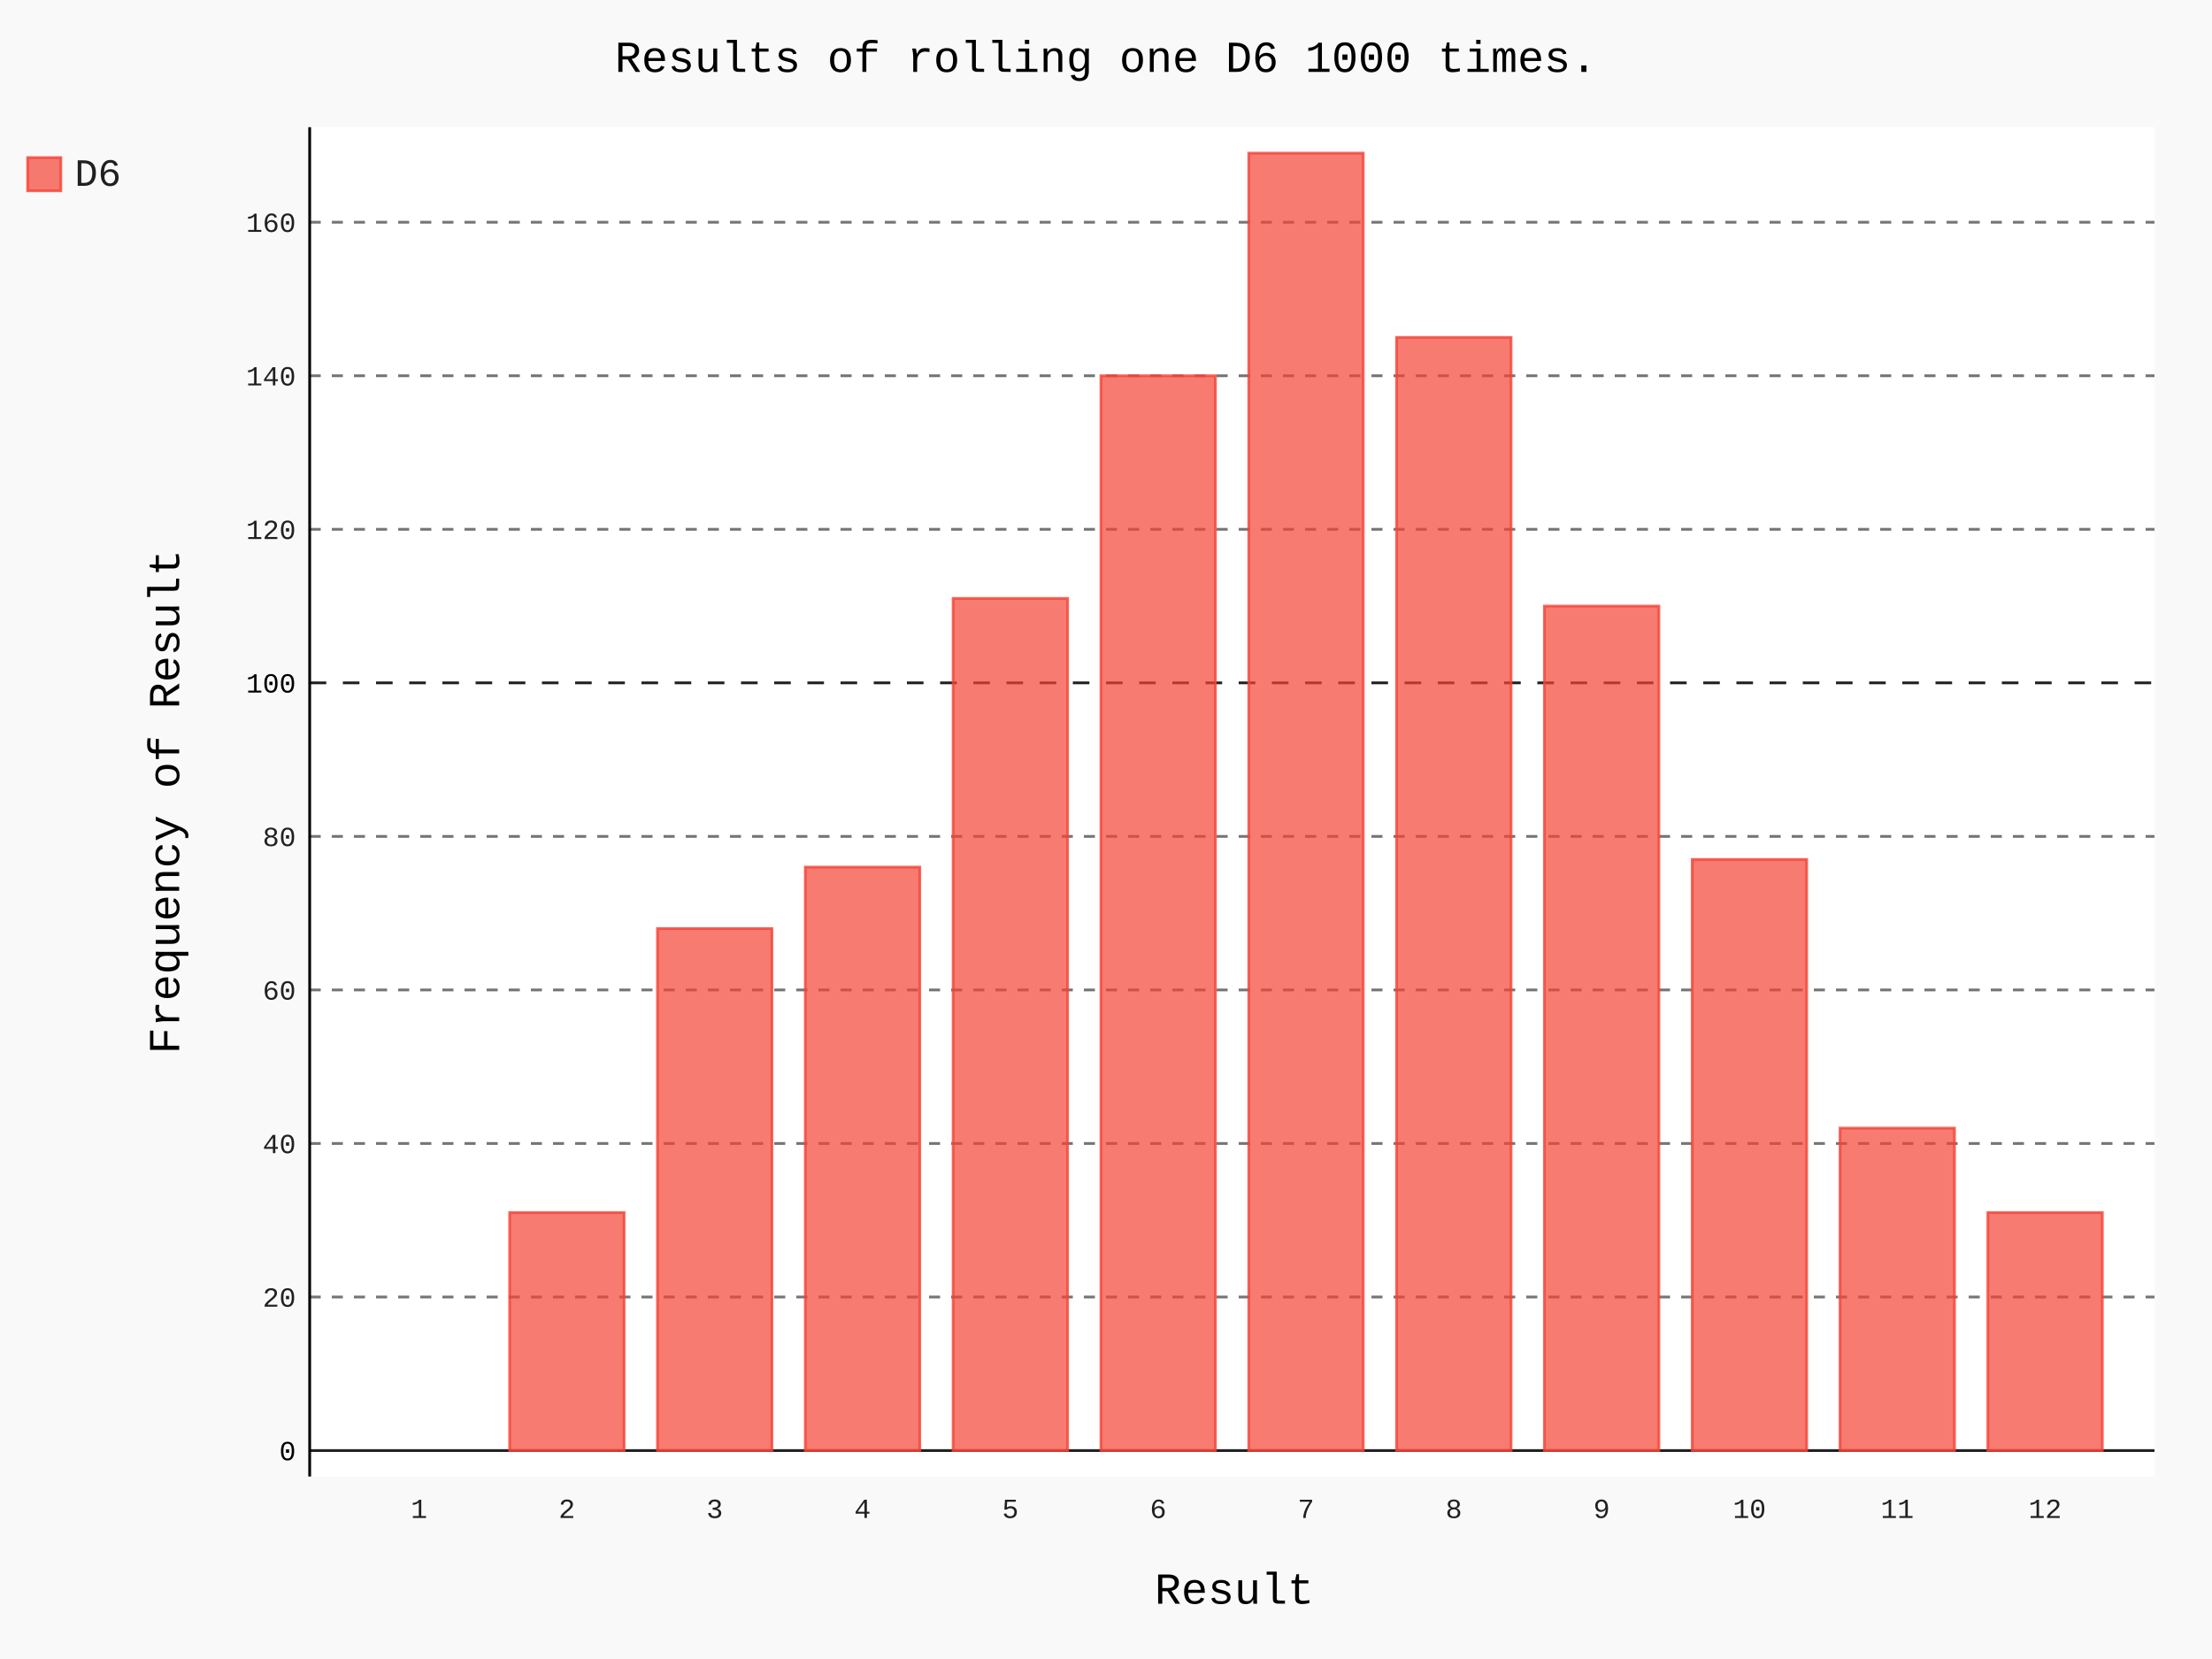
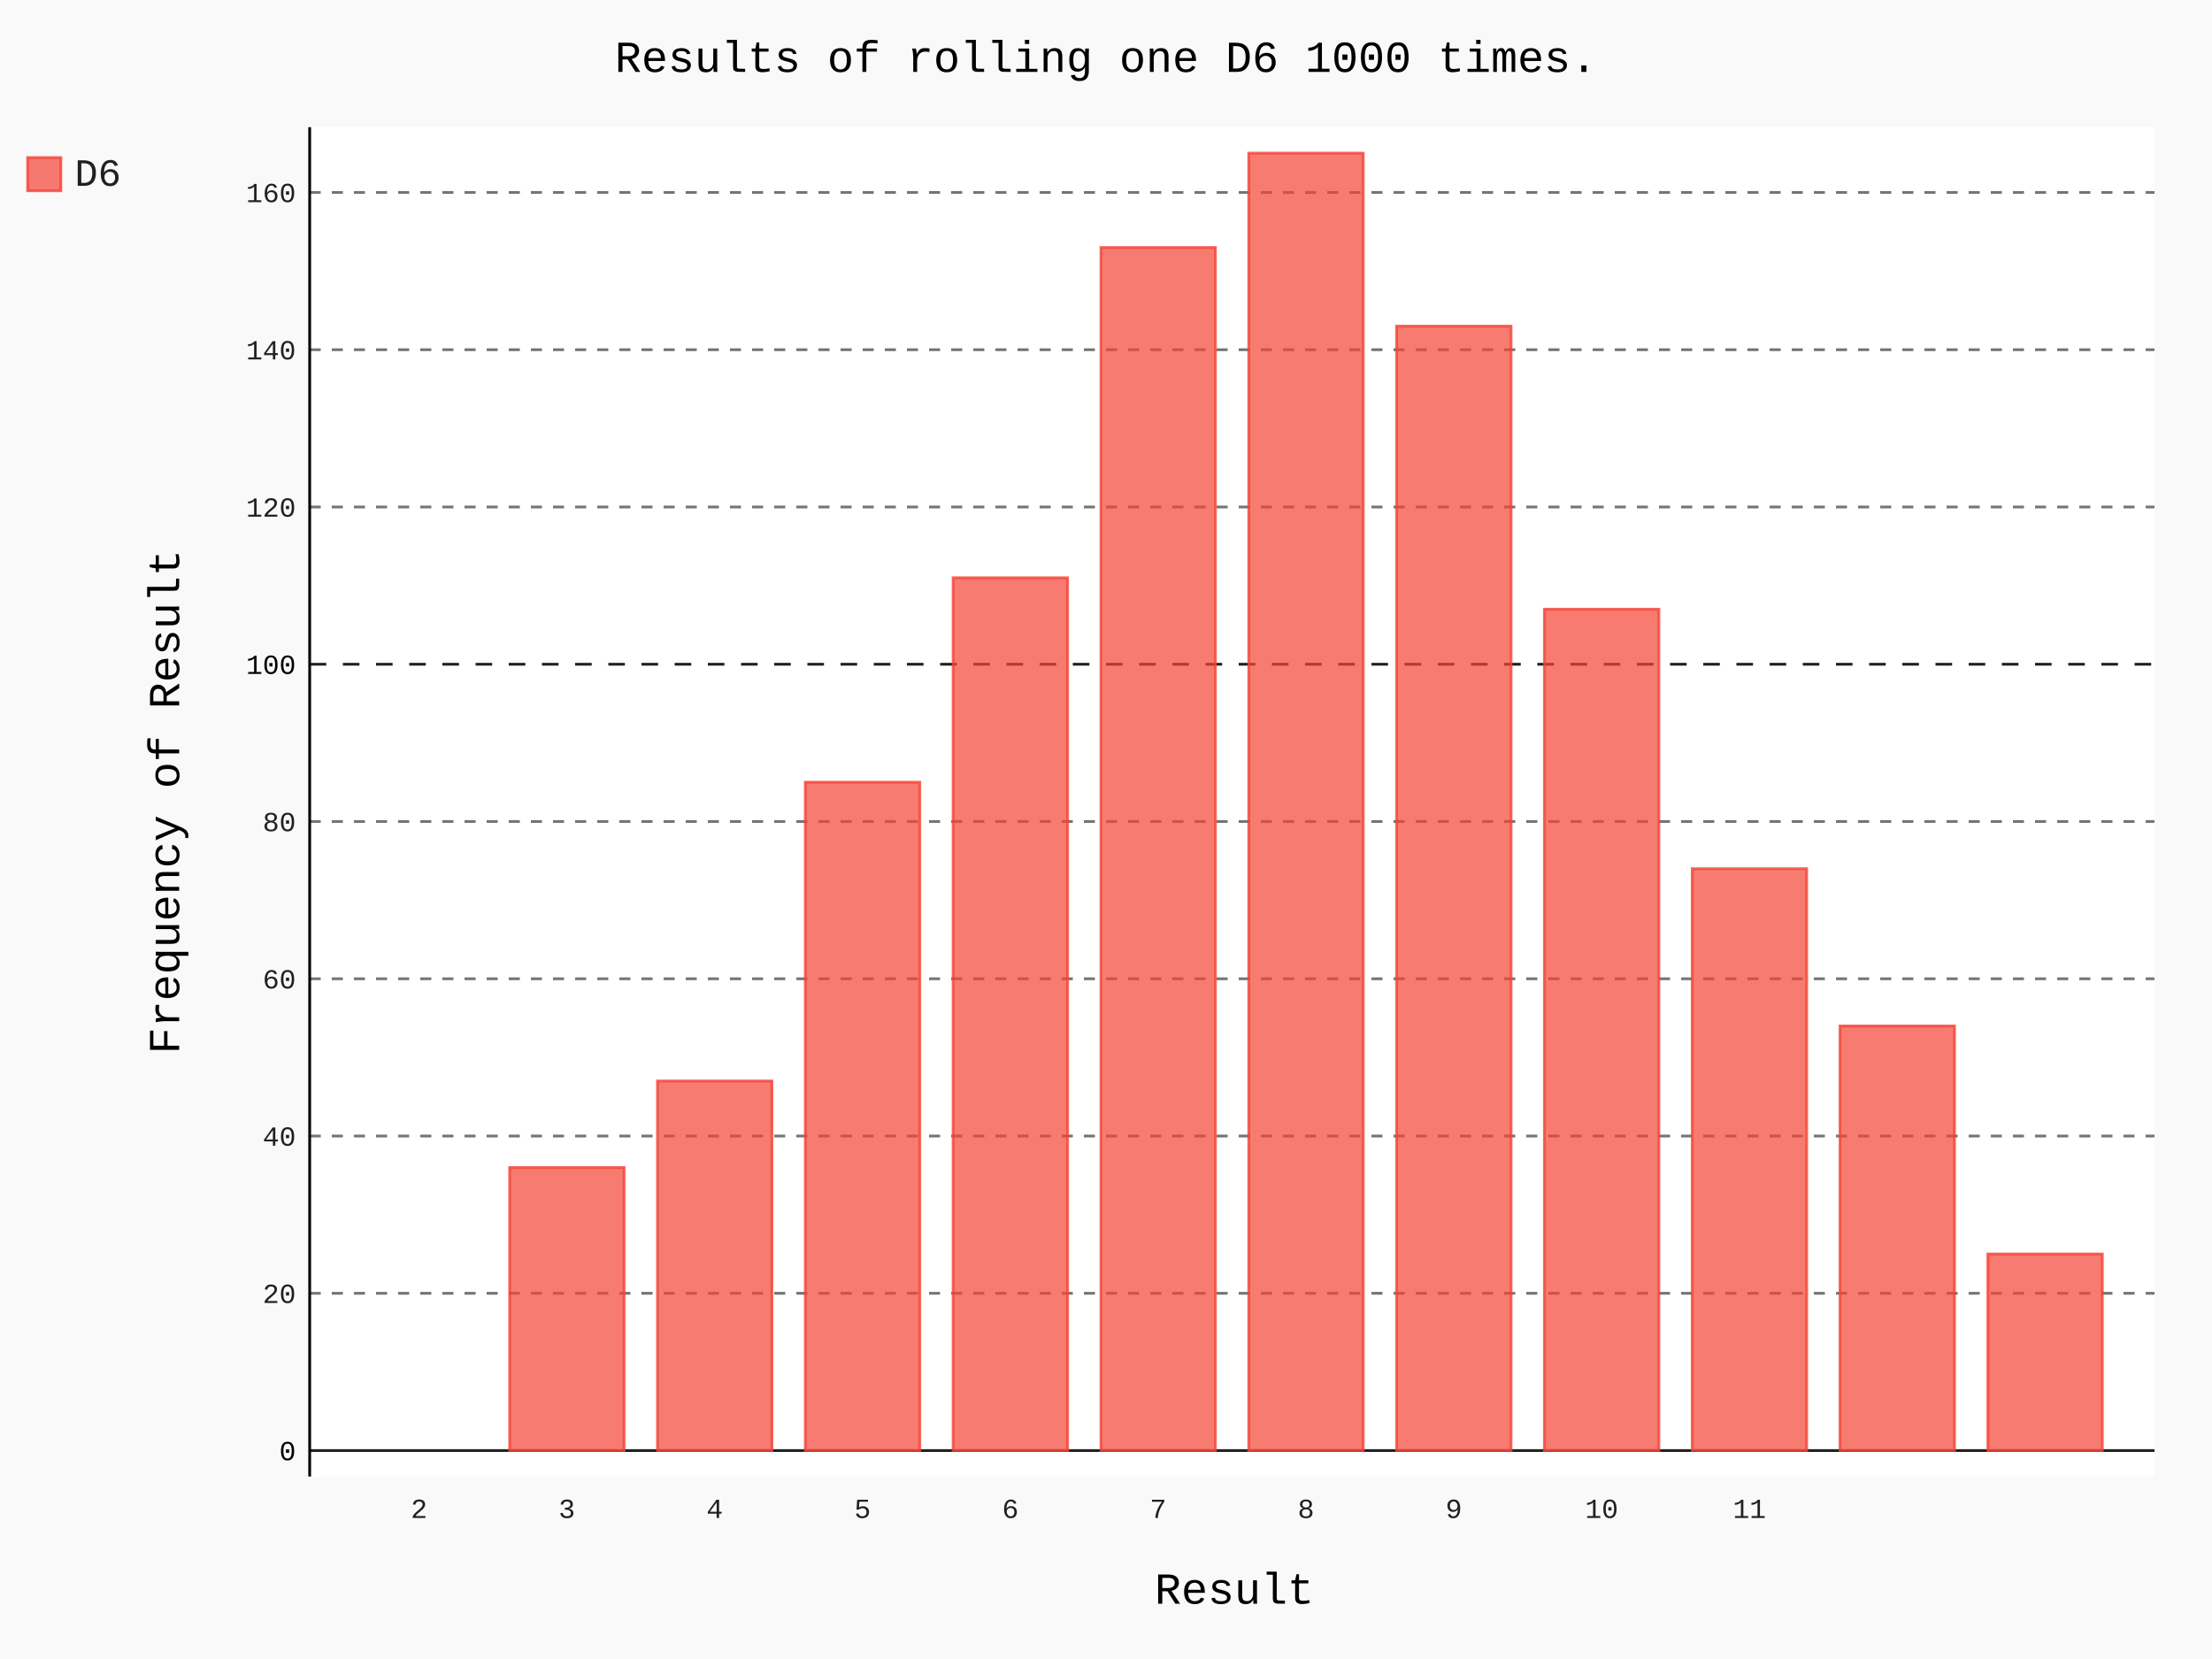
- <svg xmlns="http://www.w3.org/2000/svg" class="pygal-chart" id="chart-75f8e0b8-0b01-461f-a2c7-f52fd65678a4" viewBox="0 0 800 600">
+ <svg xmlns="http://www.w3.org/2000/svg" class="pygal-chart" id="chart-9d8d238e-81a9-4acb-b7b3-eecb9cf6887a" viewBox="0 0 800 600">
  <defs>
-     <style type="text/css">#chart-75f8e0b8-0b01-461f-a2c7-f52fd65678a4{-webkit-user-select:none;-webkit-font-smoothing:antialiased;font-family:Consolas,"Liberation Mono",Menlo,Courier,monospace}#chart-75f8e0b8-0b01-461f-a2c7-f52fd65678a4 .title{font-family:Consolas,"Liberation Mono",Menlo,Courier,monospace;font-size:16px}#chart-75f8e0b8-0b01-461f-a2c7-f52fd65678a4 .legends .legend text{font-family:Consolas,"Liberation Mono",Menlo,Courier,monospace;font-size:14px}#chart-75f8e0b8-0b01-461f-a2c7-f52fd65678a4 .axis text{font-family:Consolas,"Liberation Mono",Menlo,Courier,monospace;font-size:10px}#chart-75f8e0b8-0b01-461f-a2c7-f52fd65678a4 .axis text.major{font-family:Consolas,"Liberation Mono",Menlo,Courier,monospace;font-size:10px}#chart-75f8e0b8-0b01-461f-a2c7-f52fd65678a4 .text-overlay text.value{font-family:Consolas,"Liberation Mono",Menlo,Courier,monospace;font-size:16px}#chart-75f8e0b8-0b01-461f-a2c7-f52fd65678a4 .text-overlay text.label{font-family:Consolas,"Liberation Mono",Menlo,Courier,monospace;font-size:10px}#chart-75f8e0b8-0b01-461f-a2c7-f52fd65678a4 .tooltip{font-family:Consolas,"Liberation Mono",Menlo,Courier,monospace;font-size:14px}#chart-75f8e0b8-0b01-461f-a2c7-f52fd65678a4 text.no_data{font-family:Consolas,"Liberation Mono",Menlo,Courier,monospace;font-size:64px}
- #chart-75f8e0b8-0b01-461f-a2c7-f52fd65678a4{background-color:rgba(249,249,249,1)}#chart-75f8e0b8-0b01-461f-a2c7-f52fd65678a4 path,#chart-75f8e0b8-0b01-461f-a2c7-f52fd65678a4 line,#chart-75f8e0b8-0b01-461f-a2c7-f52fd65678a4 rect,#chart-75f8e0b8-0b01-461f-a2c7-f52fd65678a4 circle{-webkit-transition:150ms;-moz-transition:150ms;transition:150ms}#chart-75f8e0b8-0b01-461f-a2c7-f52fd65678a4 .graph &gt; .background{fill:rgba(249,249,249,1)}#chart-75f8e0b8-0b01-461f-a2c7-f52fd65678a4 .plot &gt; .background{fill:rgba(255,255,255,1)}#chart-75f8e0b8-0b01-461f-a2c7-f52fd65678a4 .graph{fill:rgba(0,0,0,.87)}#chart-75f8e0b8-0b01-461f-a2c7-f52fd65678a4 text.no_data{fill:rgba(0,0,0,1)}#chart-75f8e0b8-0b01-461f-a2c7-f52fd65678a4 .title{fill:rgba(0,0,0,1)}#chart-75f8e0b8-0b01-461f-a2c7-f52fd65678a4 .legends .legend text{fill:rgba(0,0,0,.87)}#chart-75f8e0b8-0b01-461f-a2c7-f52fd65678a4 .legends .legend:hover text{fill:rgba(0,0,0,1)}#chart-75f8e0b8-0b01-461f-a2c7-f52fd65678a4 .axis .line{stroke:rgba(0,0,0,1)}#chart-75f8e0b8-0b01-461f-a2c7-f52fd65678a4 .axis .guide.line{stroke:rgba(0,0,0,.54)}#chart-75f8e0b8-0b01-461f-a2c7-f52fd65678a4 .axis .major.line{stroke:rgba(0,0,0,.87)}#chart-75f8e0b8-0b01-461f-a2c7-f52fd65678a4 .axis text.major{fill:rgba(0,0,0,1)}#chart-75f8e0b8-0b01-461f-a2c7-f52fd65678a4 .axis.y .guides:hover .guide.line,#chart-75f8e0b8-0b01-461f-a2c7-f52fd65678a4 .line-graph .axis.x .guides:hover .guide.line,#chart-75f8e0b8-0b01-461f-a2c7-f52fd65678a4 .stackedline-graph .axis.x .guides:hover .guide.line,#chart-75f8e0b8-0b01-461f-a2c7-f52fd65678a4 .xy-graph .axis.x .guides:hover .guide.line{stroke:rgba(0,0,0,1)}#chart-75f8e0b8-0b01-461f-a2c7-f52fd65678a4 .axis .guides:hover text{fill:rgba(0,0,0,1)}#chart-75f8e0b8-0b01-461f-a2c7-f52fd65678a4 .reactive{fill-opacity:.7;stroke-opacity:.8}#chart-75f8e0b8-0b01-461f-a2c7-f52fd65678a4 .ci{stroke:rgba(0,0,0,.87)}#chart-75f8e0b8-0b01-461f-a2c7-f52fd65678a4 .reactive.active,#chart-75f8e0b8-0b01-461f-a2c7-f52fd65678a4 .active .reactive{fill-opacity:.8;stroke-opacity:.9;stroke-width:4}#chart-75f8e0b8-0b01-461f-a2c7-f52fd65678a4 .ci .reactive.active{stroke-width:1.5}#chart-75f8e0b8-0b01-461f-a2c7-f52fd65678a4 .series text{fill:rgba(0,0,0,1)}#chart-75f8e0b8-0b01-461f-a2c7-f52fd65678a4 .tooltip rect{fill:rgba(255,255,255,1);stroke:rgba(0,0,0,1);-webkit-transition:opacity 150ms;-moz-transition:opacity 150ms;transition:opacity 150ms}#chart-75f8e0b8-0b01-461f-a2c7-f52fd65678a4 .tooltip .label{fill:rgba(0,0,0,.87)}#chart-75f8e0b8-0b01-461f-a2c7-f52fd65678a4 .tooltip .label{fill:rgba(0,0,0,.87)}#chart-75f8e0b8-0b01-461f-a2c7-f52fd65678a4 .tooltip .legend{font-size:.8em;fill:rgba(0,0,0,.54)}#chart-75f8e0b8-0b01-461f-a2c7-f52fd65678a4 .tooltip .x_label{font-size:.6em;fill:rgba(0,0,0,1)}#chart-75f8e0b8-0b01-461f-a2c7-f52fd65678a4 .tooltip .xlink{font-size:.5em;text-decoration:underline}#chart-75f8e0b8-0b01-461f-a2c7-f52fd65678a4 .tooltip .value{font-size:1.5em}#chart-75f8e0b8-0b01-461f-a2c7-f52fd65678a4 .bound{font-size:.5em}#chart-75f8e0b8-0b01-461f-a2c7-f52fd65678a4 .max-value{font-size:.75em;fill:rgba(0,0,0,.54)}#chart-75f8e0b8-0b01-461f-a2c7-f52fd65678a4 .map-element{fill:rgba(255,255,255,1);stroke:rgba(0,0,0,.54) !important}#chart-75f8e0b8-0b01-461f-a2c7-f52fd65678a4 .map-element .reactive{fill-opacity:inherit;stroke-opacity:inherit}#chart-75f8e0b8-0b01-461f-a2c7-f52fd65678a4 .color-0,#chart-75f8e0b8-0b01-461f-a2c7-f52fd65678a4 .color-0 a:visited{stroke:#F44336;fill:#F44336}#chart-75f8e0b8-0b01-461f-a2c7-f52fd65678a4 .text-overlay .color-0 text{fill:black}
- #chart-75f8e0b8-0b01-461f-a2c7-f52fd65678a4 text.no_data{text-anchor:middle}#chart-75f8e0b8-0b01-461f-a2c7-f52fd65678a4 .guide.line{fill:none}#chart-75f8e0b8-0b01-461f-a2c7-f52fd65678a4 .centered{text-anchor:middle}#chart-75f8e0b8-0b01-461f-a2c7-f52fd65678a4 .title{text-anchor:middle}#chart-75f8e0b8-0b01-461f-a2c7-f52fd65678a4 .legends .legend text{fill-opacity:1}#chart-75f8e0b8-0b01-461f-a2c7-f52fd65678a4 .axis.x text{text-anchor:middle}#chart-75f8e0b8-0b01-461f-a2c7-f52fd65678a4 .axis.x:not(.web) text[transform]{text-anchor:start}#chart-75f8e0b8-0b01-461f-a2c7-f52fd65678a4 .axis.x:not(.web) text[transform].backwards{text-anchor:end}#chart-75f8e0b8-0b01-461f-a2c7-f52fd65678a4 .axis.y text{text-anchor:end}#chart-75f8e0b8-0b01-461f-a2c7-f52fd65678a4 .axis.y text[transform].backwards{text-anchor:start}#chart-75f8e0b8-0b01-461f-a2c7-f52fd65678a4 .axis.y2 text{text-anchor:start}#chart-75f8e0b8-0b01-461f-a2c7-f52fd65678a4 .axis.y2 text[transform].backwards{text-anchor:end}#chart-75f8e0b8-0b01-461f-a2c7-f52fd65678a4 .axis .guide.line{stroke-dasharray:4,4}#chart-75f8e0b8-0b01-461f-a2c7-f52fd65678a4 .axis .major.guide.line{stroke-dasharray:6,6}#chart-75f8e0b8-0b01-461f-a2c7-f52fd65678a4 .horizontal .axis.y .guide.line,#chart-75f8e0b8-0b01-461f-a2c7-f52fd65678a4 .horizontal .axis.y2 .guide.line,#chart-75f8e0b8-0b01-461f-a2c7-f52fd65678a4 .vertical .axis.x .guide.line{opacity:0}#chart-75f8e0b8-0b01-461f-a2c7-f52fd65678a4 .horizontal .axis.always_show .guide.line,#chart-75f8e0b8-0b01-461f-a2c7-f52fd65678a4 .vertical .axis.always_show .guide.line{opacity:1 !important}#chart-75f8e0b8-0b01-461f-a2c7-f52fd65678a4 .axis.y .guides:hover .guide.line,#chart-75f8e0b8-0b01-461f-a2c7-f52fd65678a4 .axis.y2 .guides:hover .guide.line,#chart-75f8e0b8-0b01-461f-a2c7-f52fd65678a4 .axis.x .guides:hover .guide.line{opacity:1}#chart-75f8e0b8-0b01-461f-a2c7-f52fd65678a4 .axis .guides:hover text{opacity:1}#chart-75f8e0b8-0b01-461f-a2c7-f52fd65678a4 .nofill{fill:none}#chart-75f8e0b8-0b01-461f-a2c7-f52fd65678a4 .subtle-fill{fill-opacity:.2}#chart-75f8e0b8-0b01-461f-a2c7-f52fd65678a4 .dot{stroke-width:1px;fill-opacity:1}#chart-75f8e0b8-0b01-461f-a2c7-f52fd65678a4 .dot.active{stroke-width:5px}#chart-75f8e0b8-0b01-461f-a2c7-f52fd65678a4 .dot.negative{fill:transparent}#chart-75f8e0b8-0b01-461f-a2c7-f52fd65678a4 text,#chart-75f8e0b8-0b01-461f-a2c7-f52fd65678a4 tspan{stroke:none !important}#chart-75f8e0b8-0b01-461f-a2c7-f52fd65678a4 .series text.active{opacity:1}#chart-75f8e0b8-0b01-461f-a2c7-f52fd65678a4 .tooltip rect{fill-opacity:.95;stroke-width:.5}#chart-75f8e0b8-0b01-461f-a2c7-f52fd65678a4 .tooltip text{fill-opacity:1}#chart-75f8e0b8-0b01-461f-a2c7-f52fd65678a4 .showable{visibility:hidden}#chart-75f8e0b8-0b01-461f-a2c7-f52fd65678a4 .showable.shown{visibility:visible}#chart-75f8e0b8-0b01-461f-a2c7-f52fd65678a4 .gauge-background{fill:rgba(229,229,229,1);stroke:none}#chart-75f8e0b8-0b01-461f-a2c7-f52fd65678a4 .bg-lines{stroke:rgba(249,249,249,1);stroke-width:2px}</style>
+     <style type="text/css">#chart-9d8d238e-81a9-4acb-b7b3-eecb9cf6887a{-webkit-user-select:none;-webkit-font-smoothing:antialiased;font-family:Consolas,"Liberation Mono",Menlo,Courier,monospace}#chart-9d8d238e-81a9-4acb-b7b3-eecb9cf6887a .title{font-family:Consolas,"Liberation Mono",Menlo,Courier,monospace;font-size:16px}#chart-9d8d238e-81a9-4acb-b7b3-eecb9cf6887a .legends .legend text{font-family:Consolas,"Liberation Mono",Menlo,Courier,monospace;font-size:14px}#chart-9d8d238e-81a9-4acb-b7b3-eecb9cf6887a .axis text{font-family:Consolas,"Liberation Mono",Menlo,Courier,monospace;font-size:10px}#chart-9d8d238e-81a9-4acb-b7b3-eecb9cf6887a .axis text.major{font-family:Consolas,"Liberation Mono",Menlo,Courier,monospace;font-size:10px}#chart-9d8d238e-81a9-4acb-b7b3-eecb9cf6887a .text-overlay text.value{font-family:Consolas,"Liberation Mono",Menlo,Courier,monospace;font-size:16px}#chart-9d8d238e-81a9-4acb-b7b3-eecb9cf6887a .text-overlay text.label{font-family:Consolas,"Liberation Mono",Menlo,Courier,monospace;font-size:10px}#chart-9d8d238e-81a9-4acb-b7b3-eecb9cf6887a .tooltip{font-family:Consolas,"Liberation Mono",Menlo,Courier,monospace;font-size:14px}#chart-9d8d238e-81a9-4acb-b7b3-eecb9cf6887a text.no_data{font-family:Consolas,"Liberation Mono",Menlo,Courier,monospace;font-size:64px}
+ #chart-9d8d238e-81a9-4acb-b7b3-eecb9cf6887a{background-color:rgba(249,249,249,1)}#chart-9d8d238e-81a9-4acb-b7b3-eecb9cf6887a path,#chart-9d8d238e-81a9-4acb-b7b3-eecb9cf6887a line,#chart-9d8d238e-81a9-4acb-b7b3-eecb9cf6887a rect,#chart-9d8d238e-81a9-4acb-b7b3-eecb9cf6887a circle{-webkit-transition:150ms;-moz-transition:150ms;transition:150ms}#chart-9d8d238e-81a9-4acb-b7b3-eecb9cf6887a .graph &gt; .background{fill:rgba(249,249,249,1)}#chart-9d8d238e-81a9-4acb-b7b3-eecb9cf6887a .plot &gt; .background{fill:rgba(255,255,255,1)}#chart-9d8d238e-81a9-4acb-b7b3-eecb9cf6887a .graph{fill:rgba(0,0,0,.87)}#chart-9d8d238e-81a9-4acb-b7b3-eecb9cf6887a text.no_data{fill:rgba(0,0,0,1)}#chart-9d8d238e-81a9-4acb-b7b3-eecb9cf6887a .title{fill:rgba(0,0,0,1)}#chart-9d8d238e-81a9-4acb-b7b3-eecb9cf6887a .legends .legend text{fill:rgba(0,0,0,.87)}#chart-9d8d238e-81a9-4acb-b7b3-eecb9cf6887a .legends .legend:hover text{fill:rgba(0,0,0,1)}#chart-9d8d238e-81a9-4acb-b7b3-eecb9cf6887a .axis .line{stroke:rgba(0,0,0,1)}#chart-9d8d238e-81a9-4acb-b7b3-eecb9cf6887a .axis .guide.line{stroke:rgba(0,0,0,.54)}#chart-9d8d238e-81a9-4acb-b7b3-eecb9cf6887a .axis .major.line{stroke:rgba(0,0,0,.87)}#chart-9d8d238e-81a9-4acb-b7b3-eecb9cf6887a .axis text.major{fill:rgba(0,0,0,1)}#chart-9d8d238e-81a9-4acb-b7b3-eecb9cf6887a .axis.y .guides:hover .guide.line,#chart-9d8d238e-81a9-4acb-b7b3-eecb9cf6887a .line-graph .axis.x .guides:hover .guide.line,#chart-9d8d238e-81a9-4acb-b7b3-eecb9cf6887a .stackedline-graph .axis.x .guides:hover .guide.line,#chart-9d8d238e-81a9-4acb-b7b3-eecb9cf6887a .xy-graph .axis.x .guides:hover .guide.line{stroke:rgba(0,0,0,1)}#chart-9d8d238e-81a9-4acb-b7b3-eecb9cf6887a .axis .guides:hover text{fill:rgba(0,0,0,1)}#chart-9d8d238e-81a9-4acb-b7b3-eecb9cf6887a .reactive{fill-opacity:.7;stroke-opacity:.8}#chart-9d8d238e-81a9-4acb-b7b3-eecb9cf6887a .ci{stroke:rgba(0,0,0,.87)}#chart-9d8d238e-81a9-4acb-b7b3-eecb9cf6887a .reactive.active,#chart-9d8d238e-81a9-4acb-b7b3-eecb9cf6887a .active .reactive{fill-opacity:.8;stroke-opacity:.9;stroke-width:4}#chart-9d8d238e-81a9-4acb-b7b3-eecb9cf6887a .ci .reactive.active{stroke-width:1.5}#chart-9d8d238e-81a9-4acb-b7b3-eecb9cf6887a .series text{fill:rgba(0,0,0,1)}#chart-9d8d238e-81a9-4acb-b7b3-eecb9cf6887a .tooltip rect{fill:rgba(255,255,255,1);stroke:rgba(0,0,0,1);-webkit-transition:opacity 150ms;-moz-transition:opacity 150ms;transition:opacity 150ms}#chart-9d8d238e-81a9-4acb-b7b3-eecb9cf6887a .tooltip .label{fill:rgba(0,0,0,.87)}#chart-9d8d238e-81a9-4acb-b7b3-eecb9cf6887a .tooltip .label{fill:rgba(0,0,0,.87)}#chart-9d8d238e-81a9-4acb-b7b3-eecb9cf6887a .tooltip .legend{font-size:.8em;fill:rgba(0,0,0,.54)}#chart-9d8d238e-81a9-4acb-b7b3-eecb9cf6887a .tooltip .x_label{font-size:.6em;fill:rgba(0,0,0,1)}#chart-9d8d238e-81a9-4acb-b7b3-eecb9cf6887a .tooltip .xlink{font-size:.5em;text-decoration:underline}#chart-9d8d238e-81a9-4acb-b7b3-eecb9cf6887a .tooltip .value{font-size:1.5em}#chart-9d8d238e-81a9-4acb-b7b3-eecb9cf6887a .bound{font-size:.5em}#chart-9d8d238e-81a9-4acb-b7b3-eecb9cf6887a .max-value{font-size:.75em;fill:rgba(0,0,0,.54)}#chart-9d8d238e-81a9-4acb-b7b3-eecb9cf6887a .map-element{fill:rgba(255,255,255,1);stroke:rgba(0,0,0,.54) !important}#chart-9d8d238e-81a9-4acb-b7b3-eecb9cf6887a .map-element .reactive{fill-opacity:inherit;stroke-opacity:inherit}#chart-9d8d238e-81a9-4acb-b7b3-eecb9cf6887a .color-0,#chart-9d8d238e-81a9-4acb-b7b3-eecb9cf6887a .color-0 a:visited{stroke:#F44336;fill:#F44336}#chart-9d8d238e-81a9-4acb-b7b3-eecb9cf6887a .text-overlay .color-0 text{fill:black}
+ #chart-9d8d238e-81a9-4acb-b7b3-eecb9cf6887a text.no_data{text-anchor:middle}#chart-9d8d238e-81a9-4acb-b7b3-eecb9cf6887a .guide.line{fill:none}#chart-9d8d238e-81a9-4acb-b7b3-eecb9cf6887a .centered{text-anchor:middle}#chart-9d8d238e-81a9-4acb-b7b3-eecb9cf6887a .title{text-anchor:middle}#chart-9d8d238e-81a9-4acb-b7b3-eecb9cf6887a .legends .legend text{fill-opacity:1}#chart-9d8d238e-81a9-4acb-b7b3-eecb9cf6887a .axis.x text{text-anchor:middle}#chart-9d8d238e-81a9-4acb-b7b3-eecb9cf6887a .axis.x:not(.web) text[transform]{text-anchor:start}#chart-9d8d238e-81a9-4acb-b7b3-eecb9cf6887a .axis.x:not(.web) text[transform].backwards{text-anchor:end}#chart-9d8d238e-81a9-4acb-b7b3-eecb9cf6887a .axis.y text{text-anchor:end}#chart-9d8d238e-81a9-4acb-b7b3-eecb9cf6887a .axis.y text[transform].backwards{text-anchor:start}#chart-9d8d238e-81a9-4acb-b7b3-eecb9cf6887a .axis.y2 text{text-anchor:start}#chart-9d8d238e-81a9-4acb-b7b3-eecb9cf6887a .axis.y2 text[transform].backwards{text-anchor:end}#chart-9d8d238e-81a9-4acb-b7b3-eecb9cf6887a .axis .guide.line{stroke-dasharray:4,4}#chart-9d8d238e-81a9-4acb-b7b3-eecb9cf6887a .axis .major.guide.line{stroke-dasharray:6,6}#chart-9d8d238e-81a9-4acb-b7b3-eecb9cf6887a .horizontal .axis.y .guide.line,#chart-9d8d238e-81a9-4acb-b7b3-eecb9cf6887a .horizontal .axis.y2 .guide.line,#chart-9d8d238e-81a9-4acb-b7b3-eecb9cf6887a .vertical .axis.x .guide.line{opacity:0}#chart-9d8d238e-81a9-4acb-b7b3-eecb9cf6887a .horizontal .axis.always_show .guide.line,#chart-9d8d238e-81a9-4acb-b7b3-eecb9cf6887a .vertical .axis.always_show .guide.line{opacity:1 !important}#chart-9d8d238e-81a9-4acb-b7b3-eecb9cf6887a .axis.y .guides:hover .guide.line,#chart-9d8d238e-81a9-4acb-b7b3-eecb9cf6887a .axis.y2 .guides:hover .guide.line,#chart-9d8d238e-81a9-4acb-b7b3-eecb9cf6887a .axis.x .guides:hover .guide.line{opacity:1}#chart-9d8d238e-81a9-4acb-b7b3-eecb9cf6887a .axis .guides:hover text{opacity:1}#chart-9d8d238e-81a9-4acb-b7b3-eecb9cf6887a .nofill{fill:none}#chart-9d8d238e-81a9-4acb-b7b3-eecb9cf6887a .subtle-fill{fill-opacity:.2}#chart-9d8d238e-81a9-4acb-b7b3-eecb9cf6887a .dot{stroke-width:1px;fill-opacity:1}#chart-9d8d238e-81a9-4acb-b7b3-eecb9cf6887a .dot.active{stroke-width:5px}#chart-9d8d238e-81a9-4acb-b7b3-eecb9cf6887a .dot.negative{fill:transparent}#chart-9d8d238e-81a9-4acb-b7b3-eecb9cf6887a text,#chart-9d8d238e-81a9-4acb-b7b3-eecb9cf6887a tspan{stroke:none !important}#chart-9d8d238e-81a9-4acb-b7b3-eecb9cf6887a .series text.active{opacity:1}#chart-9d8d238e-81a9-4acb-b7b3-eecb9cf6887a .tooltip rect{fill-opacity:.95;stroke-width:.5}#chart-9d8d238e-81a9-4acb-b7b3-eecb9cf6887a .tooltip text{fill-opacity:1}#chart-9d8d238e-81a9-4acb-b7b3-eecb9cf6887a .showable{visibility:hidden}#chart-9d8d238e-81a9-4acb-b7b3-eecb9cf6887a .showable.shown{visibility:visible}#chart-9d8d238e-81a9-4acb-b7b3-eecb9cf6887a .gauge-background{fill:rgba(229,229,229,1);stroke:none}#chart-9d8d238e-81a9-4acb-b7b3-eecb9cf6887a .bg-lines{stroke:rgba(249,249,249,1);stroke-width:2px}</style>
  </defs>
  <g class="graph bar-graph vertical">
    <rect class="background" height="600" width="800" x="0" y="0" />
    <g class="plot" transform="translate(112, 46)">
      <rect class="background" height="488" width="667.2" x="0" y="0" />
      <g class="axis y always_show">
        <g class="guides">
          <path class="axis major line" d="M0 478.615 h667.2" />
          <text class="major" x="-5" y="482.115">0</text>
        </g>
        <g class="guides">
-           <path class="guide line" d="M0 423.085 h667.2" />
-           <text class="" x="-5" y="426.585">20</text>
+           <path class="guide line" d="M0 421.739 h667.2" />
+           <text class="" x="-5" y="425.239">20</text>
        </g>
        <g class="guides">
-           <path class="guide line" d="M0 367.555 h667.2" />
-           <text class="" x="-5" y="371.055">40</text>
+           <path class="guide line" d="M0 364.862 h667.2" />
+           <text class="" x="-5" y="368.362">40</text>
        </g>
        <g class="guides">
-           <path class="guide line" d="M0 312.025 h667.2" />
-           <text class="" x="-5" y="315.525">60</text>
+           <path class="guide line" d="M0 307.986 h667.2" />
+           <text class="" x="-5" y="311.486">60</text>
        </g>
        <g class="guides">
-           <path class="guide line" d="M0 256.494 h667.2" />
-           <text class="" x="-5" y="259.994">80</text>
+           <path class="guide line" d="M0 251.11 h667.2" />
+           <text class="" x="-5" y="254.61">80</text>
        </g>
        <g class="guides">
-           <path class="major guide line" d="M0 200.964 h667.2" />
-           <text class="major" x="-5" y="204.464">100</text>
+           <path class="major guide line" d="M0 194.233 h667.2" />
+           <text class="major" x="-5" y="197.733">100</text>
        </g>
        <g class="guides">
-           <path class="guide line" d="M0 145.434 h667.2" />
-           <text class="" x="-5" y="148.934">120</text>
+           <path class="guide line" d="M0 137.357 h667.2" />
+           <text class="" x="-5" y="140.857">120</text>
        </g>
        <g class="guides">
-           <path class="guide line" d="M0 89.904 h667.2" />
-           <text class="" x="-5" y="93.404">140</text>
+           <path class="guide line" d="M0 80.48 h667.2" />
+           <text class="" x="-5" y="83.98">140</text>
        </g>
        <g class="guides">
-           <path class="guide line" d="M0 34.373 h667.2" />
-           <text class="" x="-5" y="37.873">160</text>
+           <path class="guide line" d="M0 23.604 h667.2" />
+           <text class="" x="-5" y="27.104">160</text>
        </g>
      </g>
      <g class="axis x">
        <path class="line" d="M0 0 v488" />
        <g class="guides">
          <path class="guide line" d="M39.562 0 v488" />
-           <text class="" x="39.562" y="503.0">1</text>
+           <text class="" x="39.562" y="503.0">2</text>
        </g>
        <g class="guides">
          <path class="guide line" d="M93.023 0 v488" />
-           <text class="" x="93.023" y="503.0">2</text>
+           <text class="" x="93.023" y="503.0">3</text>
        </g>
        <g class="guides">
          <path class="guide line" d="M146.485 0 v488" />
-           <text class="" x="146.485" y="503.0">3</text>
+           <text class="" x="146.485" y="503.0">4</text>
        </g>
        <g class="guides">
          <path class="guide line" d="M199.946 0 v488" />
-           <text class="" x="199.946" y="503.0">4</text>
+           <text class="" x="199.946" y="503.0">5</text>
        </g>
        <g class="guides">
          <path class="guide line" d="M253.408 0 v488" />
-           <text class="" x="253.408" y="503.0">5</text>
+           <text class="" x="253.408" y="503.0">6</text>
        </g>
        <g class="guides">
          <path class="guide line" d="M306.869 0 v488" />
-           <text class="" x="306.869" y="503.0">6</text>
+           <text class="" x="306.869" y="503.0">7</text>
        </g>
        <g class="guides">
          <path class="guide line" d="M360.331 0 v488" />
-           <text class="" x="360.331" y="503.0">7</text>
+           <text class="" x="360.331" y="503.0">8</text>
        </g>
        <g class="guides">
          <path class="guide line" d="M413.792 0 v488" />
-           <text class="" x="413.792" y="503.0">8</text>
+           <text class="" x="413.792" y="503.0">9</text>
        </g>
        <g class="guides">
          <path class="guide line" d="M467.254 0 v488" />
-           <text class="" x="467.254" y="503.0">9</text>
+           <text class="" x="467.254" y="503.0">10</text>
        </g>
        <g class="guides">
          <path class="guide line" d="M520.715 0 v488" />
-           <text class="" x="520.715" y="503.0">10</text>
-         </g>
-         <g class="guides">
-           <path class="guide line" d="M574.177 0 v488" />
-           <text class="" x="574.177" y="503.0">11</text>
-         </g>
-         <g class="guides">
-           <path class="guide line" d="M627.638 0 v488" />
-           <text class="" x="627.638" y="503.0">12</text>
+           <text class="" x="520.715" y="503.0">11</text>
        </g>
      </g>
      <g class="series serie-0 color-0">
        <g class="bars">
          <g class="bar">
            <rect class="rect reactive tooltip-trigger" height="0.0" rx="0" ry="0" width="41.401" x="18.861" y="478.615" />
          </g>
          <g class="bar">
-             <rect class="rect reactive tooltip-trigger" height="86.072" rx="0" ry="0" width="41.401" x="72.323" y="392.543" />
+             <rect class="rect reactive tooltip-trigger" height="102.378" rx="0" ry="0" width="41.401" x="72.323" y="376.238" />
          </g>
          <g class="bar">
-             <rect class="rect reactive tooltip-trigger" height="188.803" rx="0" ry="0" width="41.401" x="125.784" y="289.812" />
+             <rect class="rect reactive tooltip-trigger" height="133.66" rx="0" ry="0" width="41.401" x="125.784" y="344.956" />
          </g>
          <g class="bar">
-             <rect class="rect reactive tooltip-trigger" height="211.015" rx="0" ry="0" width="41.401" x="179.246" y="267.6" />
+             <rect class="rect reactive tooltip-trigger" height="241.725" rx="0" ry="0" width="41.401" x="179.246" y="236.89" />
          </g>
          <g class="bar">
-             <rect class="rect reactive tooltip-trigger" height="308.193" rx="0" ry="0" width="41.401" x="232.707" y="170.422" />
+             <rect class="rect reactive tooltip-trigger" height="315.664" rx="0" ry="0" width="41.401" x="232.707" y="162.951" />
          </g>
          <g class="bar">
-             <rect class="rect reactive tooltip-trigger" height="388.712" rx="0" ry="0" width="41.401" x="286.169" y="89.904" />
+             <rect class="rect reactive tooltip-trigger" height="435.105" rx="0" ry="0" width="41.401" x="286.169" y="43.51" />
          </g>
          <g class="bar">
            <rect class="rect reactive tooltip-trigger" height="469.231" rx="0" ry="0" width="41.401" x="339.63" y="9.385" />
          </g>
          <g class="bar">
-             <rect class="rect reactive tooltip-trigger" height="402.594" rx="0" ry="0" width="41.401" x="393.092" y="76.021" />
+             <rect class="rect reactive tooltip-trigger" height="406.667" rx="0" ry="0" width="41.401" x="393.092" y="71.949" />
          </g>
          <g class="bar">
-             <rect class="rect reactive tooltip-trigger" height="305.416" rx="0" ry="0" width="41.401" x="446.554" y="173.199" />
+             <rect class="rect reactive tooltip-trigger" height="304.289" rx="0" ry="0" width="41.401" x="446.554" y="174.326" />
          </g>
          <g class="bar">
-             <rect class="rect reactive tooltip-trigger" height="213.792" rx="0" ry="0" width="41.401" x="500.015" y="264.824" />
+             <rect class="rect reactive tooltip-trigger" height="210.443" rx="0" ry="0" width="41.401" x="500.015" y="268.172" />
          </g>
          <g class="bar">
-             <rect class="rect reactive tooltip-trigger" height="116.614" rx="0" ry="0" width="41.401" x="553.477" y="362.002" />
+             <rect class="rect reactive tooltip-trigger" height="153.566" rx="0" ry="0" width="41.401" x="553.477" y="325.049" />
          </g>
          <g class="bar">
-             <rect class="rect reactive tooltip-trigger" height="86.072" rx="0" ry="0" width="41.401" x="606.938" y="392.543" />
+             <rect class="rect reactive tooltip-trigger" height="71.096" rx="0" ry="0" width="41.401" x="606.938" y="407.52" />
          </g>
        </g>
      </g>
    </g>
    <g class="titles">
      <text class="title plot_title" x="400.0" y="26">Results of rolling one D6 1000 times.</text>
      <text class="title" x="446.4" y="580">Result</text>
      <text class="title" transform="rotate(-90 38.8 290)" x="38.8" y="316.0">Frequency of Result</text>
    </g>
    <g class="plot overlay" transform="translate(112, 46)">
      <g class="series serie-0 color-0" />
    </g>
    <g class="plot text-overlay" transform="translate(112, 46)">
      <g class="series serie-0 color-0" />
    </g>
    <g class="plot tooltip-overlay" transform="translate(112, 46)">
      <g class="tooltip" style="opacity: 0" transform="translate(0 0)">
        <rect class="tooltip-box" height="0" rx="0" ry="0" width="0" />
        <g class="text" />
      </g>
    </g>
    <g class="legends" transform="translate(10, 56)">
      <g class="legend reactive activate-serie" id="activate-serie-0">
        <rect class="color-0 reactive" height="12" width="12" x="0.0" y="1.0" />
        <text x="17.0" y="11.2">D6</text>
      </g>
    </g>
    <g class="legends" transform="translate(790, 56)" />
  </g>
</svg>
